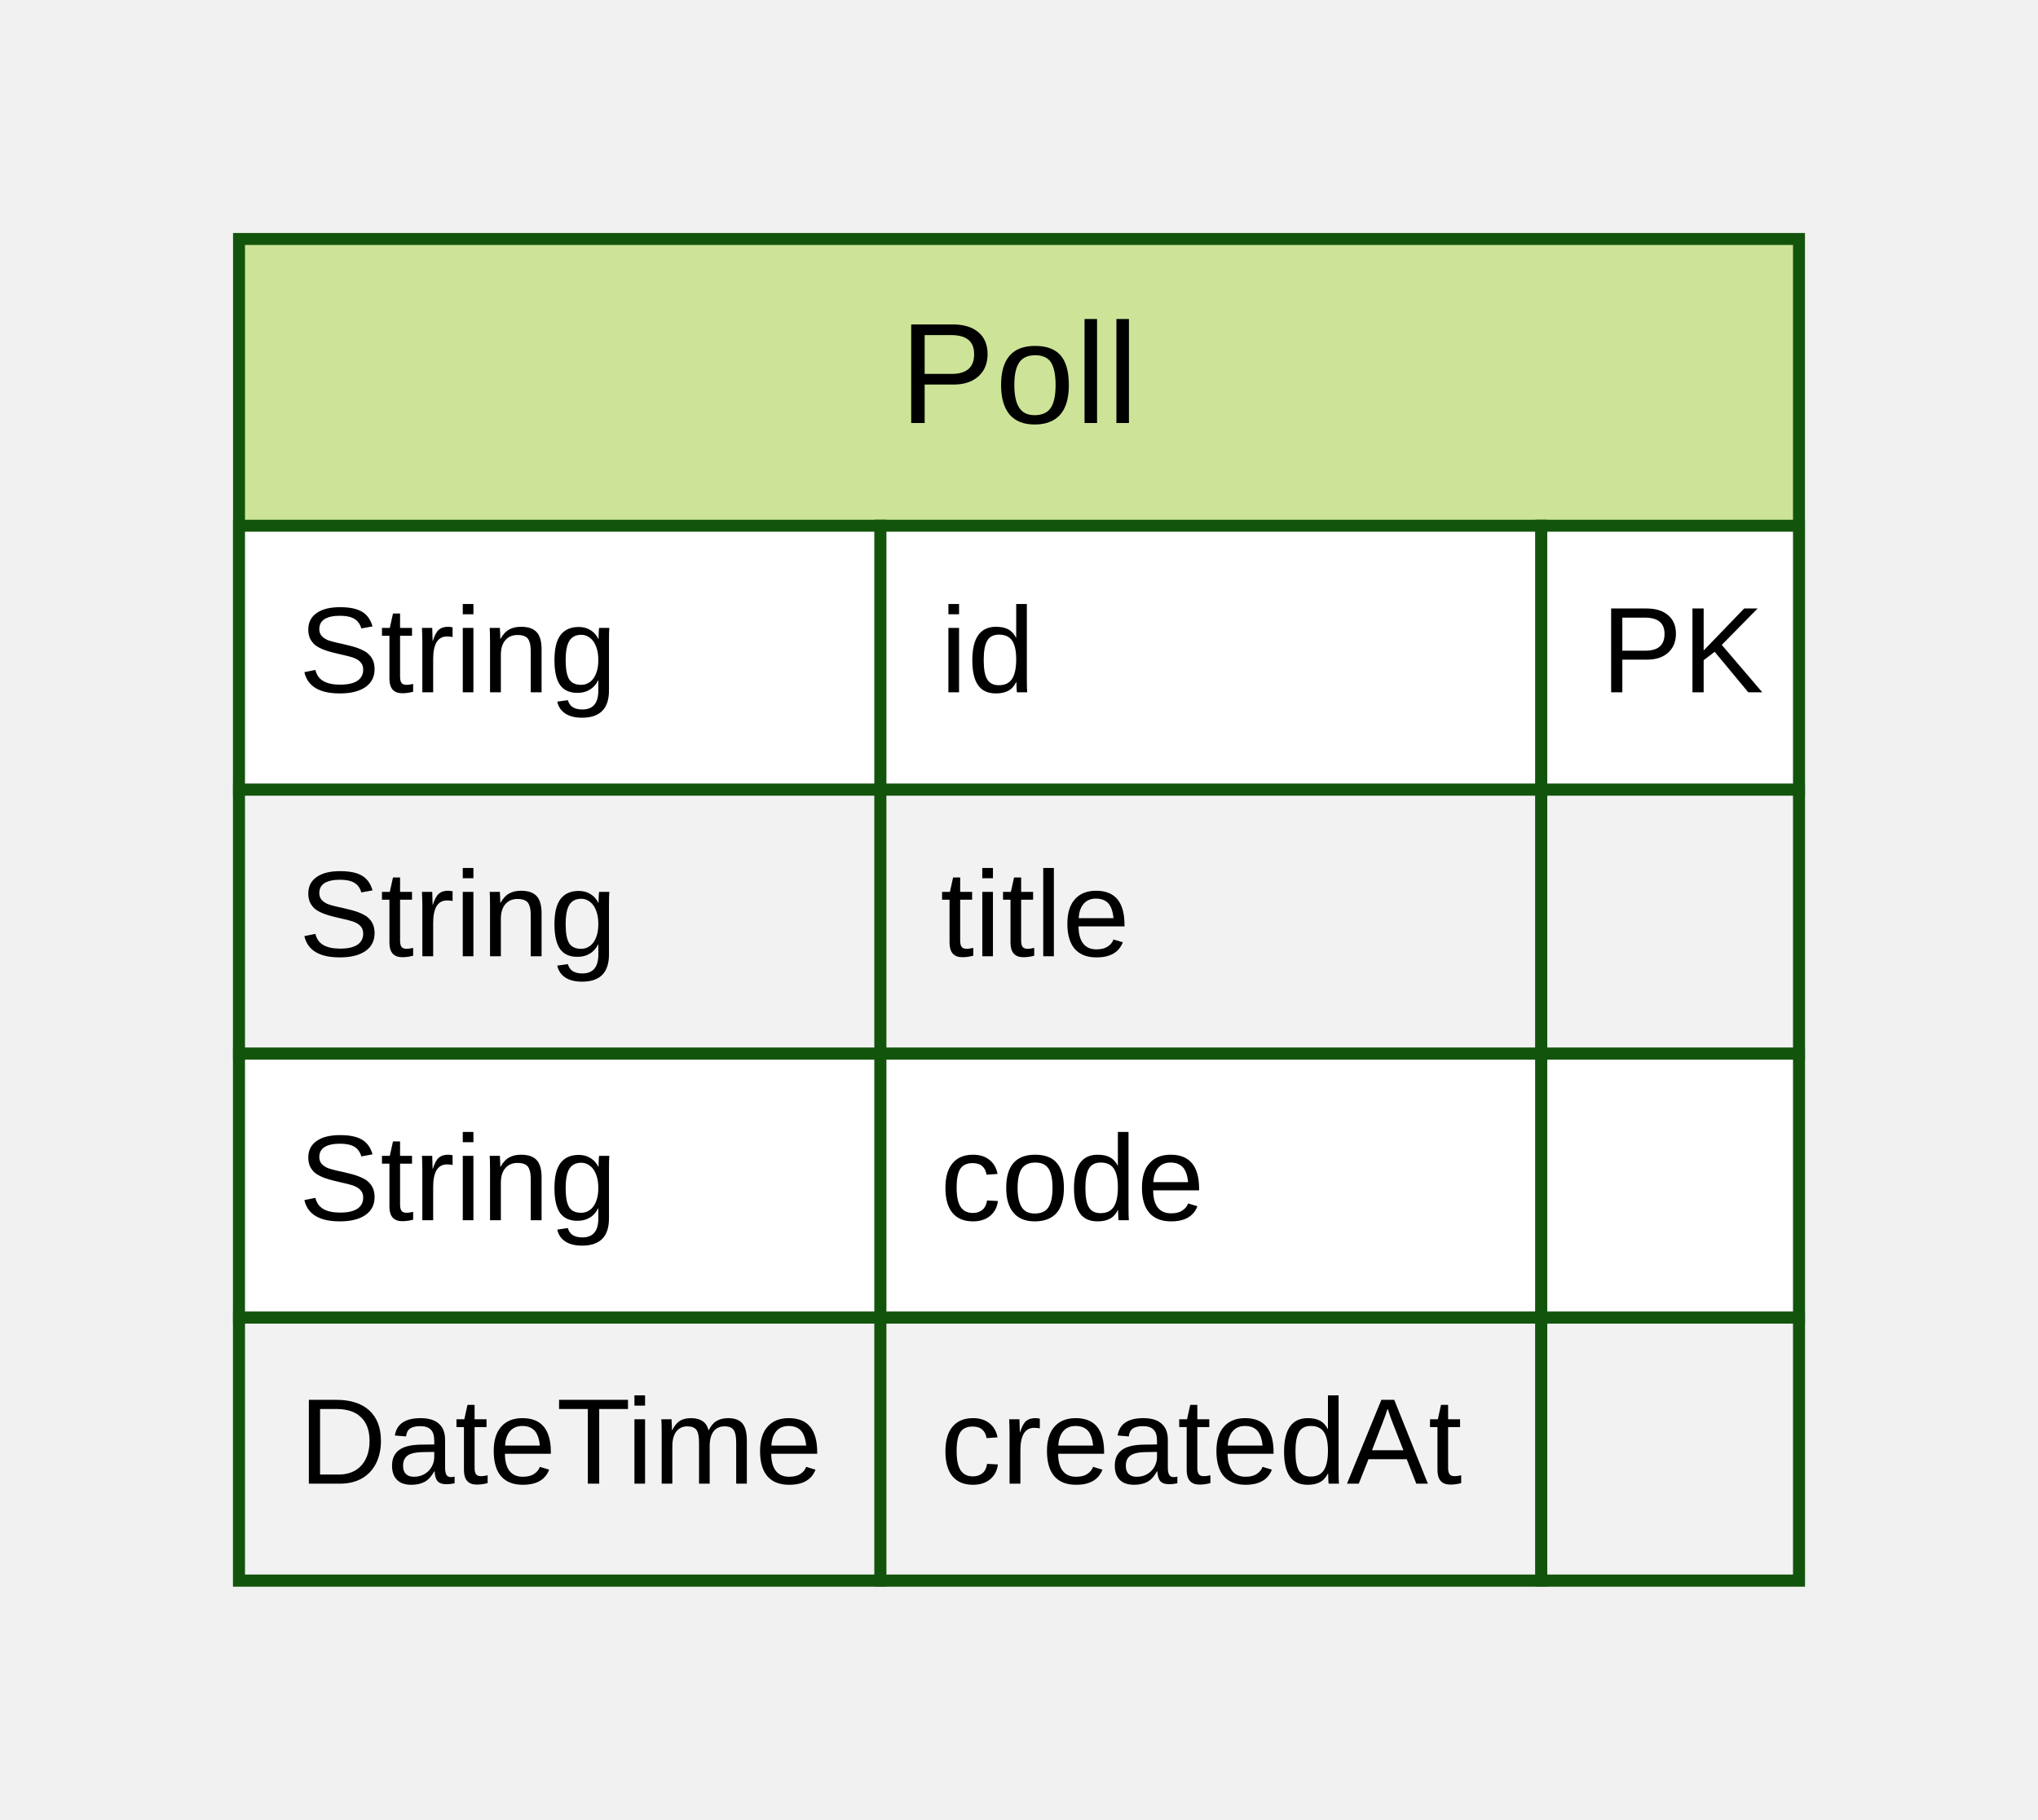
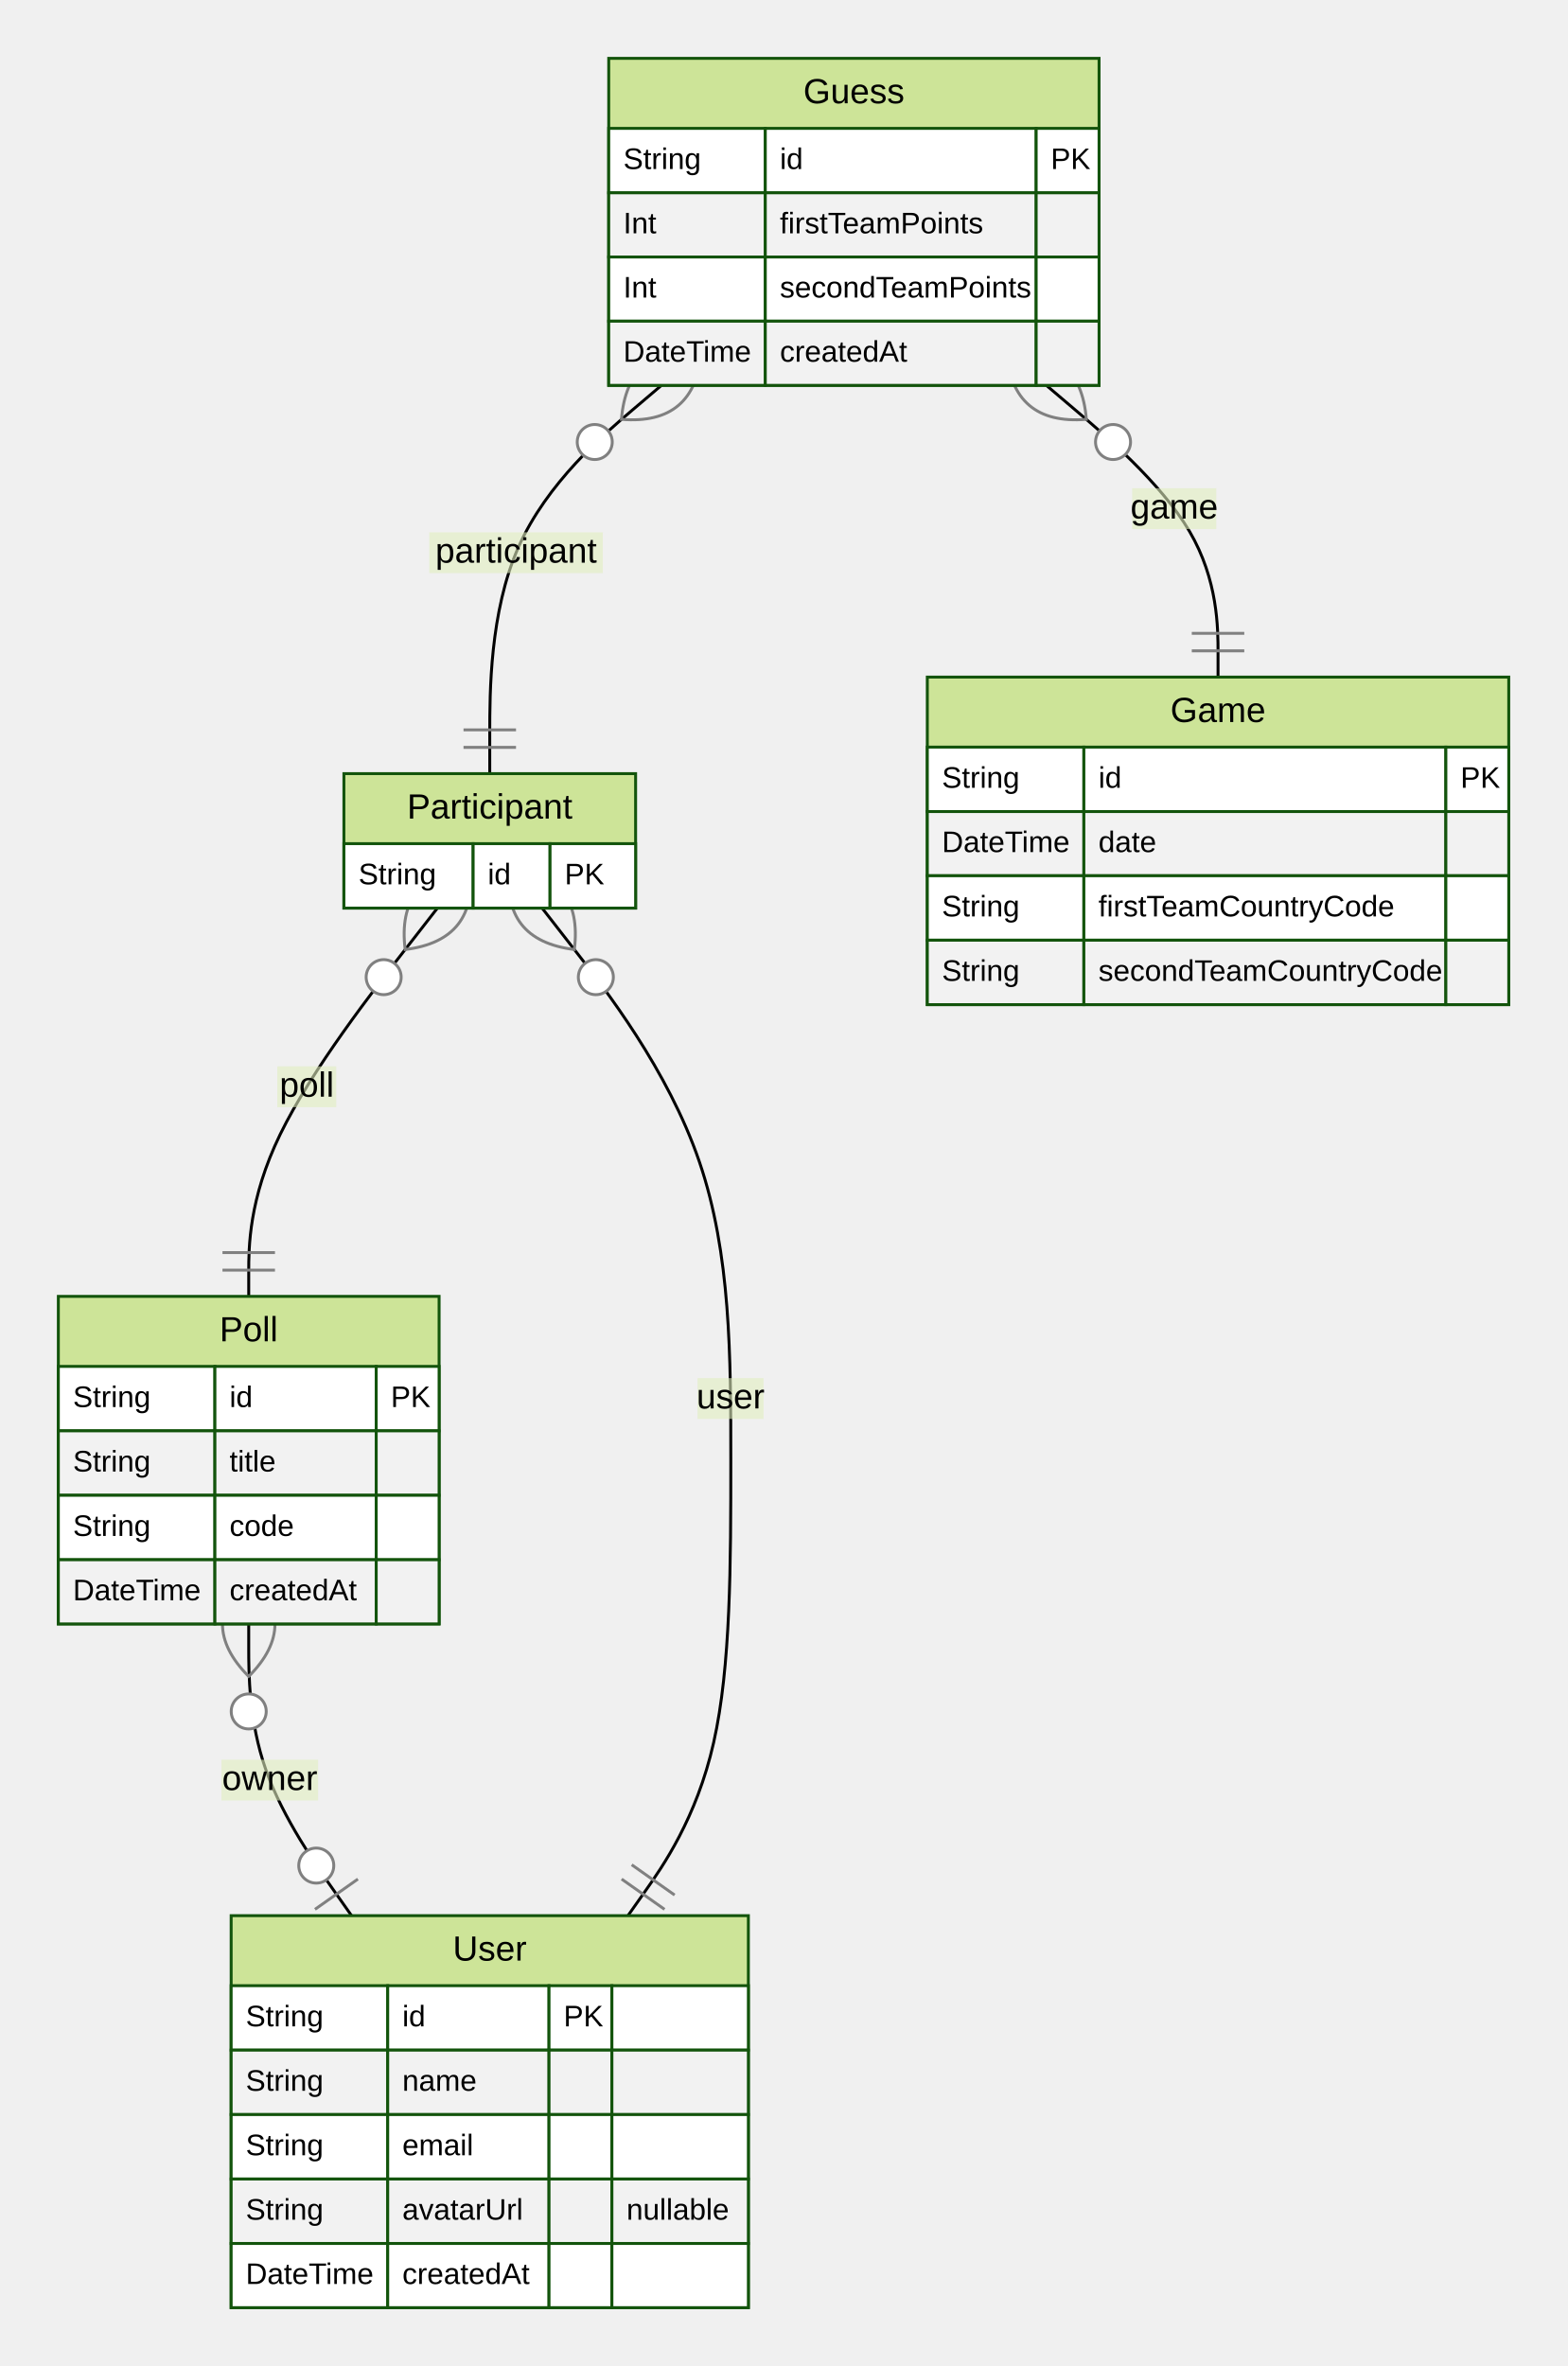
- <svg xmlns="http://www.w3.org/2000/svg" aria-labelledby="chart-title-mermaid-0 chart-desc-mermaid-0" role="img" viewBox="0 0 170.531 152.275" style="max-width: 170.531px; background-color: white;" width="100%" id="mermaid-0">
+ <svg xmlns="http://www.w3.org/2000/svg" aria-labelledby="chart-title-mermaid-0 chart-desc-mermaid-0" role="img" viewBox="0 0 537.227 811.01" style="max-width: 537.227px; background-color: white;" width="100%" id="mermaid-0">
  <style>#mermaid-0 {font-family:"trebuchet ms",verdana,arial,sans-serif;font-size:16px;fill:#000000;}#mermaid-0 .error-icon{fill:#552222;}#mermaid-0 .error-text{fill:#552222;stroke:#552222;}#mermaid-0 .edge-thickness-normal{stroke-width:2px;}#mermaid-0 .edge-thickness-thick{stroke-width:3.5px;}#mermaid-0 .edge-pattern-solid{stroke-dasharray:0;}#mermaid-0 .edge-pattern-dashed{stroke-dasharray:3;}#mermaid-0 .edge-pattern-dotted{stroke-dasharray:2;}#mermaid-0 .marker{fill:#000000;stroke:#000000;}#mermaid-0 .marker.cross{stroke:#000000;}#mermaid-0 svg{font-family:"trebuchet ms",verdana,arial,sans-serif;font-size:16px;}#mermaid-0 .entityBox{fill:#cde498;stroke:#13540c;}#mermaid-0 .attributeBoxOdd{fill:#ffffff;stroke:#13540c;}#mermaid-0 .attributeBoxEven{fill:#f2f2f2;stroke:#13540c;}#mermaid-0 .relationshipLabelBox{fill:hsl(78.158, 58.462%, 84.51%);opacity:0.7;background-color:hsl(78.158, 58.462%, 84.51%);}#mermaid-0 .relationshipLabelBox rect{opacity:0.5;}#mermaid-0 .relationshipLine{stroke:#000000;}#mermaid-0 :root{--mermaid-font-family:"trebuchet ms",verdana,arial,sans-serif;}</style>
  <g />
  <defs>
    <marker orient="auto" markerHeight="18" markerWidth="18" refY="9" refX="0" id="ONLY_ONE_START">
      <path d="M9,0 L9,18 M15,0 L15,18" fill="none" stroke="gray" />
    </marker>
  </defs>
  <defs>
    <marker orient="auto" markerHeight="18" markerWidth="18" refY="9" refX="18" id="ONLY_ONE_END">
      <path d="M3,0 L3,18 M9,0 L9,18" fill="none" stroke="gray" />
    </marker>
  </defs>
  <defs>
    <marker orient="auto" markerHeight="18" markerWidth="30" refY="9" refX="0" id="ZERO_OR_ONE_START">
      <circle r="6" cy="9" cx="21" fill="white" stroke="gray" />
      <path d="M9,0 L9,18" fill="none" stroke="gray" />
    </marker>
  </defs>
  <defs>
    <marker orient="auto" markerHeight="18" markerWidth="30" refY="9" refX="30" id="ZERO_OR_ONE_END">
      <circle r="6" cy="9" cx="9" fill="white" stroke="gray" />
      <path d="M21,0 L21,18" fill="none" stroke="gray" />
    </marker>
  </defs>
  <defs>
    <marker orient="auto" markerHeight="36" markerWidth="45" refY="18" refX="18" id="ONE_OR_MORE_START">
      <path d="M0,18 Q 18,0 36,18 Q 18,36 0,18 M42,9 L42,27" fill="none" stroke="gray" />
    </marker>
  </defs>
  <defs>
    <marker orient="auto" markerHeight="36" markerWidth="45" refY="18" refX="27" id="ONE_OR_MORE_END">
      <path d="M3,9 L3,27 M9,18 Q27,0 45,18 Q27,36 9,18" fill="none" stroke="gray" />
    </marker>
  </defs>
  <defs>
    <marker orient="auto" markerHeight="36" markerWidth="57" refY="18" refX="18" id="ZERO_OR_MORE_START">
      <circle r="6" cy="18" cx="48" fill="white" stroke="gray" />
      <path d="M0,18 Q18,0 36,18 Q18,36 0,18" fill="none" stroke="gray" />
    </marker>
  </defs>
  <defs>
    <marker orient="auto" markerHeight="36" markerWidth="57" refY="18" refX="39" id="ZERO_OR_MORE_END">
      <circle r="6" cy="18" cx="9" fill="white" stroke="gray" />
      <path d="M21,18 Q39,0 57,18 Q39,36 21,18" fill="none" stroke="gray" />
    </marker>
  </defs>
-   <g transform="translate(20,20 )" id="Poll">
+   <path marker-start="url(#ZERO_OR_MORE_START)" marker-end="url(#ZERO_OR_ONE_END)" fill="none" stroke="gray" d="M85.266,556.643L85.266,564.976C85.266,573.309,85.266,589.976,91.142,606.643C97.018,623.309,108.771,639.976,114.647,648.309L120.523,656.643" class="er relationshipLine" />
+   <path marker-start="url(#ZERO_OR_MORE_START)" marker-end="url(#ONLY_ONE_END)" fill="none" stroke="gray" d="M185.841,311.275L196.622,325.124C207.404,338.973,228.968,366.67,239.749,398.208C250.531,429.746,250.531,465.126,250.531,500.505C250.531,535.884,250.531,571.263,244.655,597.286C238.779,623.309,227.026,639.976,221.15,648.309L215.273,656.643" class="er relationshipLine" />
+   <path marker-start="url(#ZERO_OR_MORE_START)" marker-end="url(#ONLY_ONE_END)" fill="none" stroke="gray" d="M149.956,311.275L139.174,325.124C128.393,338.973,106.829,366.67,96.047,388.852C85.266,411.034,85.266,427.701,85.266,436.034L85.266,444.367" class="er relationshipLine" />
+   <path marker-start="url(#ZERO_OR_MORE_START)" marker-end="url(#ONLY_ONE_END)" fill="none" stroke="gray" d="M358.705,132.092L368.515,140.425C378.324,148.758,397.943,165.425,407.753,182.092C417.562,198.758,417.562,215.425,417.562,223.758L417.562,232.092" class="er relationshipLine" />
+   <path marker-start="url(#ZERO_OR_MORE_START)" marker-end="url(#ONLY_ONE_END)" fill="none" stroke="gray" d="M226.756,132.092L216.946,140.425C207.137,148.758,187.518,165.425,177.708,187.607C167.898,209.789,167.898,237.486,167.898,251.335L167.898,265.184" class="er relationshipLine" />
+   <g transform="translate(20,444.3672 )" id="Poll">
    <rect height="112.275" width="130.531" y="0" x="0" stroke="gray" fill-opacity="100%" fill="honeydew" class="er entityBox" />
    <text transform="translate(65.26562,12)" style="font-family: &quot;trebuchet ms&quot;, verdana, arial, sans-serif;; font-size: 12px" text-anchor="middle" dominant-baseline="middle" y="0" x="0" id="entity-Poll" class="er entityLabel">Poll</text>
    <rect height="22.092" width="53.672" y="24" x="0" stroke="gray" fill-opacity="100%" fill="honeydew" class="er attributeBoxOdd" />
    <text transform="translate(5,35.0459)" style="font-family: &quot;trebuchet ms&quot;, verdana, arial, sans-serif;; font-size: 10.2px" text-anchor="left" dominant-baseline="middle" y="0" x="0" id="entity-Poll-attr-1-type" class="er entityLabel">String</text>
    <rect height="22.092" width="55.297" y="24" x="53.672" stroke="gray" fill-opacity="100%" fill="honeydew" class="er attributeBoxOdd" />
    <text transform="translate(58.67188,35.0459)" style="font-family: &quot;trebuchet ms&quot;, verdana, arial, sans-serif;; font-size: 10.2px" text-anchor="left" dominant-baseline="middle" y="0" x="0" id="entity-Poll-attr-1-name" class="er entityLabel">id</text>
    <rect height="22.092" width="21.562" y="24" x="108.969" stroke="gray" fill-opacity="100%" fill="honeydew" class="er attributeBoxOdd" />
    <text transform="translate(113.9688,35.0459)" style="font-family: &quot;trebuchet ms&quot;, verdana, arial, sans-serif;; font-size: 10.2px" text-anchor="left" dominant-baseline="middle" y="0" x="0" id="entity-Poll-attr-1-key" class="er entityLabel">PK</text>
    <rect height="22.092" width="53.672" y="46.092" x="0" stroke="gray" fill-opacity="100%" fill="honeydew" class="er attributeBoxEven" />
    <text transform="translate(5,57.1377)" style="font-family: &quot;trebuchet ms&quot;, verdana, arial, sans-serif;; font-size: 10.2px" text-anchor="left" dominant-baseline="middle" y="0" x="0" id="entity-Poll-attr-2-type" class="er entityLabel">String</text>
    <rect height="22.092" width="55.297" y="46.092" x="53.672" stroke="gray" fill-opacity="100%" fill="honeydew" class="er attributeBoxEven" />
    <text transform="translate(58.67188,57.1377)" style="font-family: &quot;trebuchet ms&quot;, verdana, arial, sans-serif;; font-size: 10.2px" text-anchor="left" dominant-baseline="middle" y="0" x="0" id="entity-Poll-attr-2-name" class="er entityLabel">title</text>
    <rect height="22.092" width="21.562" y="46.092" x="108.969" stroke="gray" fill-opacity="100%" fill="honeydew" class="er attributeBoxEven" />
    <text transform="translate(113.9688,57.1377)" style="font-family: &quot;trebuchet ms&quot;, verdana, arial, sans-serif;; font-size: 10.2px" text-anchor="left" dominant-baseline="middle" y="0" x="0" id="entity-Poll-attr-2-key" class="er entityLabel" />
    <rect height="22.092" width="53.672" y="68.184" x="0" stroke="gray" fill-opacity="100%" fill="honeydew" class="er attributeBoxOdd" />
    <text transform="translate(5,79.22949)" style="font-family: &quot;trebuchet ms&quot;, verdana, arial, sans-serif;; font-size: 10.2px" text-anchor="left" dominant-baseline="middle" y="0" x="0" id="entity-Poll-attr-3-type" class="er entityLabel">String</text>
    <rect height="22.092" width="55.297" y="68.184" x="53.672" stroke="gray" fill-opacity="100%" fill="honeydew" class="er attributeBoxOdd" />
    <text transform="translate(58.67188,79.22949)" style="font-family: &quot;trebuchet ms&quot;, verdana, arial, sans-serif;; font-size: 10.2px" text-anchor="left" dominant-baseline="middle" y="0" x="0" id="entity-Poll-attr-3-name" class="er entityLabel">code</text>
    <rect height="22.092" width="21.562" y="68.184" x="108.969" stroke="gray" fill-opacity="100%" fill="honeydew" class="er attributeBoxOdd" />
    <text transform="translate(113.9688,79.22949)" style="font-family: &quot;trebuchet ms&quot;, verdana, arial, sans-serif;; font-size: 10.2px" text-anchor="left" dominant-baseline="middle" y="0" x="0" id="entity-Poll-attr-3-key" class="er entityLabel" />
    <rect height="22" width="53.672" y="90.275" x="0" stroke="gray" fill-opacity="100%" fill="honeydew" class="er attributeBoxEven" />
    <text transform="translate(5,101.2754)" style="font-family: &quot;trebuchet ms&quot;, verdana, arial, sans-serif;; font-size: 10.2px" text-anchor="left" dominant-baseline="middle" y="0" x="0" id="entity-Poll-attr-4-type" class="er entityLabel">DateTime</text>
    <rect height="22" width="55.297" y="90.275" x="53.672" stroke="gray" fill-opacity="100%" fill="honeydew" class="er attributeBoxEven" />
    <text transform="translate(58.67188,101.2754)" style="font-family: &quot;trebuchet ms&quot;, verdana, arial, sans-serif;; font-size: 10.2px" text-anchor="left" dominant-baseline="middle" y="0" x="0" id="entity-Poll-attr-4-name" class="er entityLabel">createdAt</text>
    <rect height="22" width="21.562" y="90.275" x="108.969" stroke="gray" fill-opacity="100%" fill="honeydew" class="er attributeBoxEven" />
    <text transform="translate(113.9688,101.2754)" style="font-family: &quot;trebuchet ms&quot;, verdana, arial, sans-serif;; font-size: 10.2px" text-anchor="left" dominant-baseline="middle" y="0" x="0" id="entity-Poll-attr-4-key" class="er entityLabel" />
  </g>
+   <g transform="translate(117.8984,265.1836 )" id="Participant">
+     <rect height="46.092" width="100" y="0" x="0" stroke="gray" fill-opacity="100%" fill="honeydew" class="er entityBox" />
+     <text transform="translate(50,12)" style="font-family: &quot;trebuchet ms&quot;, verdana, arial, sans-serif;; font-size: 12px" text-anchor="middle" dominant-baseline="middle" y="0" x="0" id="entity-Participant" class="er entityLabel">Participant</text>
+     <rect height="22.092" width="44.302" y="24" x="0" stroke="gray" fill-opacity="100%" fill="honeydew" class="er attributeBoxOdd" />
+     <text transform="translate(5,35.0459)" style="font-family: &quot;trebuchet ms&quot;, verdana, arial, sans-serif;; font-size: 10.2px" text-anchor="left" dominant-baseline="middle" y="0" x="0" id="entity-Participant-attr-1-type" class="er entityLabel">String</text>
+     <rect height="22.092" width="26.365" y="24" x="44.302" stroke="gray" fill-opacity="100%" fill="honeydew" class="er attributeBoxOdd" />
+     <text transform="translate(49.30208,35.0459)" style="font-family: &quot;trebuchet ms&quot;, verdana, arial, sans-serif;; font-size: 10.2px" text-anchor="left" dominant-baseline="middle" y="0" x="0" id="entity-Participant-attr-1-name" class="er entityLabel">id</text>
+     <rect height="22.092" width="29.333" y="24" x="70.667" stroke="gray" fill-opacity="100%" fill="honeydew" class="er attributeBoxOdd" />
+     <text transform="translate(75.66667,35.0459)" style="font-family: &quot;trebuchet ms&quot;, verdana, arial, sans-serif;; font-size: 10.2px" text-anchor="left" dominant-baseline="middle" y="0" x="0" id="entity-Participant-attr-1-key" class="er entityLabel">PK</text>
+   </g>
+   <g transform="translate(79.24219,656.6426 )" id="User">
+     <rect height="134.367" width="177.312" y="0" x="0" stroke="gray" fill-opacity="100%" fill="honeydew" class="er entityBox" />
+     <text transform="translate(88.65625,12)" style="font-family: &quot;trebuchet ms&quot;, verdana, arial, sans-serif;; font-size: 12px" text-anchor="middle" dominant-baseline="middle" y="0" x="0" id="entity-User" class="er entityLabel">User</text>
+     <rect height="22.092" width="53.672" y="24" x="0" stroke="gray" fill-opacity="100%" fill="honeydew" class="er attributeBoxOdd" />
+     <text transform="translate(5,35.0459)" style="font-family: &quot;trebuchet ms&quot;, verdana, arial, sans-serif;; font-size: 10.2px" text-anchor="left" dominant-baseline="middle" y="0" x="0" id="entity-User-attr-1-type" class="er entityLabel">String</text>
+     <rect height="22.092" width="55.297" y="24" x="53.672" stroke="gray" fill-opacity="100%" fill="honeydew" class="er attributeBoxOdd" />
+     <text transform="translate(58.67188,35.0459)" style="font-family: &quot;trebuchet ms&quot;, verdana, arial, sans-serif;; font-size: 10.2px" text-anchor="left" dominant-baseline="middle" y="0" x="0" id="entity-User-attr-1-name" class="er entityLabel">id</text>
+     <rect height="22.092" width="21.562" y="24" x="108.969" stroke="gray" fill-opacity="100%" fill="honeydew" class="er attributeBoxOdd" />
+     <text transform="translate(113.9688,35.0459)" style="font-family: &quot;trebuchet ms&quot;, verdana, arial, sans-serif;; font-size: 10.2px" text-anchor="left" dominant-baseline="middle" y="0" x="0" id="entity-User-attr-1-key" class="er entityLabel">PK</text>
+     <rect height="22.092" width="46.781" y="24" x="130.531" stroke="gray" fill-opacity="100%" fill="honeydew" class="er attributeBoxOdd" />
+     <text transform="translate(135.5312,35.0459)" style="font-family: &quot;trebuchet ms&quot;, verdana, arial, sans-serif;; font-size: 10.2px" text-anchor="left" dominant-baseline="middle" y="0" x="0" id="entity-User-attr-1-comment" class="er entityLabel" />
+     <rect height="22.092" width="53.672" y="46.092" x="0" stroke="gray" fill-opacity="100%" fill="honeydew" class="er attributeBoxEven" />
+     <text transform="translate(5,57.1377)" style="font-family: &quot;trebuchet ms&quot;, verdana, arial, sans-serif;; font-size: 10.2px" text-anchor="left" dominant-baseline="middle" y="0" x="0" id="entity-User-attr-2-type" class="er entityLabel">String</text>
+     <rect height="22.092" width="55.297" y="46.092" x="53.672" stroke="gray" fill-opacity="100%" fill="honeydew" class="er attributeBoxEven" />
+     <text transform="translate(58.67188,57.1377)" style="font-family: &quot;trebuchet ms&quot;, verdana, arial, sans-serif;; font-size: 10.2px" text-anchor="left" dominant-baseline="middle" y="0" x="0" id="entity-User-attr-2-name" class="er entityLabel">name</text>
+     <rect height="22.092" width="21.562" y="46.092" x="108.969" stroke="gray" fill-opacity="100%" fill="honeydew" class="er attributeBoxEven" />
+     <text transform="translate(113.9688,57.1377)" style="font-family: &quot;trebuchet ms&quot;, verdana, arial, sans-serif;; font-size: 10.2px" text-anchor="left" dominant-baseline="middle" y="0" x="0" id="entity-User-attr-2-key" class="er entityLabel" />
+     <rect height="22.092" width="46.781" y="46.092" x="130.531" stroke="gray" fill-opacity="100%" fill="honeydew" class="er attributeBoxEven" />
+     <text transform="translate(135.5312,57.1377)" style="font-family: &quot;trebuchet ms&quot;, verdana, arial, sans-serif;; font-size: 10.2px" text-anchor="left" dominant-baseline="middle" y="0" x="0" id="entity-User-attr-2-comment" class="er entityLabel" />
+     <rect height="22.092" width="53.672" y="68.184" x="0" stroke="gray" fill-opacity="100%" fill="honeydew" class="er attributeBoxOdd" />
+     <text transform="translate(5,79.22949)" style="font-family: &quot;trebuchet ms&quot;, verdana, arial, sans-serif;; font-size: 10.2px" text-anchor="left" dominant-baseline="middle" y="0" x="0" id="entity-User-attr-3-type" class="er entityLabel">String</text>
+     <rect height="22.092" width="55.297" y="68.184" x="53.672" stroke="gray" fill-opacity="100%" fill="honeydew" class="er attributeBoxOdd" />
+     <text transform="translate(58.67188,79.22949)" style="font-family: &quot;trebuchet ms&quot;, verdana, arial, sans-serif;; font-size: 10.2px" text-anchor="left" dominant-baseline="middle" y="0" x="0" id="entity-User-attr-3-name" class="er entityLabel">email</text>
+     <rect height="22.092" width="21.562" y="68.184" x="108.969" stroke="gray" fill-opacity="100%" fill="honeydew" class="er attributeBoxOdd" />
+     <text transform="translate(113.9688,79.22949)" style="font-family: &quot;trebuchet ms&quot;, verdana, arial, sans-serif;; font-size: 10.2px" text-anchor="left" dominant-baseline="middle" y="0" x="0" id="entity-User-attr-3-key" class="er entityLabel" />
+     <rect height="22.092" width="46.781" y="68.184" x="130.531" stroke="gray" fill-opacity="100%" fill="honeydew" class="er attributeBoxOdd" />
+     <text transform="translate(135.5312,79.22949)" style="font-family: &quot;trebuchet ms&quot;, verdana, arial, sans-serif;; font-size: 10.2px" text-anchor="left" dominant-baseline="middle" y="0" x="0" id="entity-User-attr-3-comment" class="er entityLabel" />
+     <rect height="22.092" width="53.672" y="90.275" x="0" stroke="gray" fill-opacity="100%" fill="honeydew" class="er attributeBoxEven" />
+     <text transform="translate(5,101.3213)" style="font-family: &quot;trebuchet ms&quot;, verdana, arial, sans-serif;; font-size: 10.2px" text-anchor="left" dominant-baseline="middle" y="0" x="0" id="entity-User-attr-4-type" class="er entityLabel">String</text>
+     <rect height="22.092" width="55.297" y="90.275" x="53.672" stroke="gray" fill-opacity="100%" fill="honeydew" class="er attributeBoxEven" />
+     <text transform="translate(58.67188,101.3213)" style="font-family: &quot;trebuchet ms&quot;, verdana, arial, sans-serif;; font-size: 10.2px" text-anchor="left" dominant-baseline="middle" y="0" x="0" id="entity-User-attr-4-name" class="er entityLabel">avatarUrl</text>
+     <rect height="22.092" width="21.562" y="90.275" x="108.969" stroke="gray" fill-opacity="100%" fill="honeydew" class="er attributeBoxEven" />
+     <text transform="translate(113.9688,101.3213)" style="font-family: &quot;trebuchet ms&quot;, verdana, arial, sans-serif;; font-size: 10.2px" text-anchor="left" dominant-baseline="middle" y="0" x="0" id="entity-User-attr-4-key" class="er entityLabel" />
+     <rect height="22.092" width="46.781" y="90.275" x="130.531" stroke="gray" fill-opacity="100%" fill="honeydew" class="er attributeBoxEven" />
+     <text transform="translate(135.5312,101.3213)" style="font-family: &quot;trebuchet ms&quot;, verdana, arial, sans-serif;; font-size: 10.2px" text-anchor="left" dominant-baseline="middle" y="0" x="0" id="entity-User-attr-4-comment" class="er entityLabel">nullable</text>
+     <rect height="22" width="53.672" y="112.367" x="0" stroke="gray" fill-opacity="100%" fill="honeydew" class="er attributeBoxOdd" />
+     <text transform="translate(5,123.3672)" style="font-family: &quot;trebuchet ms&quot;, verdana, arial, sans-serif;; font-size: 10.2px" text-anchor="left" dominant-baseline="middle" y="0" x="0" id="entity-User-attr-5-type" class="er entityLabel">DateTime</text>
+     <rect height="22" width="55.297" y="112.367" x="53.672" stroke="gray" fill-opacity="100%" fill="honeydew" class="er attributeBoxOdd" />
+     <text transform="translate(58.67188,123.3672)" style="font-family: &quot;trebuchet ms&quot;, verdana, arial, sans-serif;; font-size: 10.2px" text-anchor="left" dominant-baseline="middle" y="0" x="0" id="entity-User-attr-5-name" class="er entityLabel">createdAt</text>
+     <rect height="22" width="21.562" y="112.367" x="108.969" stroke="gray" fill-opacity="100%" fill="honeydew" class="er attributeBoxOdd" />
+     <text transform="translate(113.9688,123.3672)" style="font-family: &quot;trebuchet ms&quot;, verdana, arial, sans-serif;; font-size: 10.2px" text-anchor="left" dominant-baseline="middle" y="0" x="0" id="entity-User-attr-5-key" class="er entityLabel" />
+     <rect height="22" width="46.781" y="112.367" x="130.531" stroke="gray" fill-opacity="100%" fill="honeydew" class="er attributeBoxOdd" />
+     <text transform="translate(135.5312,123.3672)" style="font-family: &quot;trebuchet ms&quot;, verdana, arial, sans-serif;; font-size: 10.2px" text-anchor="left" dominant-baseline="middle" y="0" x="0" id="entity-User-attr-5-comment" class="er entityLabel" />
+   </g>
+   <g transform="translate(317.8984,232.0918 )" id="Game">
+     <rect height="112.275" width="199.328" y="0" x="0" stroke="gray" fill-opacity="100%" fill="honeydew" class="er entityBox" />
+     <text transform="translate(99.66406,12)" style="font-family: &quot;trebuchet ms&quot;, verdana, arial, sans-serif;; font-size: 12px" text-anchor="middle" dominant-baseline="middle" y="0" x="0" id="entity-Game" class="er entityLabel">Game</text>
+     <rect height="22.092" width="53.672" y="24" x="0" stroke="gray" fill-opacity="100%" fill="honeydew" class="er attributeBoxOdd" />
+     <text transform="translate(5,35.0459)" style="font-family: &quot;trebuchet ms&quot;, verdana, arial, sans-serif;; font-size: 10.2px" text-anchor="left" dominant-baseline="middle" y="0" x="0" id="entity-Game-attr-1-type" class="er entityLabel">String</text>
+     <rect height="22.092" width="124.094" y="24" x="53.672" stroke="gray" fill-opacity="100%" fill="honeydew" class="er attributeBoxOdd" />
+     <text transform="translate(58.67188,35.0459)" style="font-family: &quot;trebuchet ms&quot;, verdana, arial, sans-serif;; font-size: 10.2px" text-anchor="left" dominant-baseline="middle" y="0" x="0" id="entity-Game-attr-1-name" class="er entityLabel">id</text>
+     <rect height="22.092" width="21.562" y="24" x="177.766" stroke="gray" fill-opacity="100%" fill="honeydew" class="er attributeBoxOdd" />
+     <text transform="translate(182.7656,35.0459)" style="font-family: &quot;trebuchet ms&quot;, verdana, arial, sans-serif;; font-size: 10.2px" text-anchor="left" dominant-baseline="middle" y="0" x="0" id="entity-Game-attr-1-key" class="er entityLabel">PK</text>
+     <rect height="22" width="53.672" y="46.092" x="0" stroke="gray" fill-opacity="100%" fill="honeydew" class="er attributeBoxEven" />
+     <text transform="translate(5,57.0918)" style="font-family: &quot;trebuchet ms&quot;, verdana, arial, sans-serif;; font-size: 10.2px" text-anchor="left" dominant-baseline="middle" y="0" x="0" id="entity-Game-attr-2-type" class="er entityLabel">DateTime</text>
+     <rect height="22" width="124.094" y="46.092" x="53.672" stroke="gray" fill-opacity="100%" fill="honeydew" class="er attributeBoxEven" />
+     <text transform="translate(58.67188,57.0918)" style="font-family: &quot;trebuchet ms&quot;, verdana, arial, sans-serif;; font-size: 10.2px" text-anchor="left" dominant-baseline="middle" y="0" x="0" id="entity-Game-attr-2-name" class="er entityLabel">date</text>
+     <rect height="22" width="21.562" y="46.092" x="177.766" stroke="gray" fill-opacity="100%" fill="honeydew" class="er attributeBoxEven" />
+     <text transform="translate(182.7656,57.0918)" style="font-family: &quot;trebuchet ms&quot;, verdana, arial, sans-serif;; font-size: 10.2px" text-anchor="left" dominant-baseline="middle" y="0" x="0" id="entity-Game-attr-2-key" class="er entityLabel" />
+     <rect height="22.092" width="53.672" y="68.092" x="0" stroke="gray" fill-opacity="100%" fill="honeydew" class="er attributeBoxOdd" />
+     <text transform="translate(5,79.1377)" style="font-family: &quot;trebuchet ms&quot;, verdana, arial, sans-serif;; font-size: 10.2px" text-anchor="left" dominant-baseline="middle" y="0" x="0" id="entity-Game-attr-3-type" class="er entityLabel">String</text>
+     <rect height="22.092" width="124.094" y="68.092" x="53.672" stroke="gray" fill-opacity="100%" fill="honeydew" class="er attributeBoxOdd" />
+     <text transform="translate(58.67188,79.1377)" style="font-family: &quot;trebuchet ms&quot;, verdana, arial, sans-serif;; font-size: 10.2px" text-anchor="left" dominant-baseline="middle" y="0" x="0" id="entity-Game-attr-3-name" class="er entityLabel">firstTeamCountryCode</text>
+     <rect height="22.092" width="21.562" y="68.092" x="177.766" stroke="gray" fill-opacity="100%" fill="honeydew" class="er attributeBoxOdd" />
+     <text transform="translate(182.7656,79.1377)" style="font-family: &quot;trebuchet ms&quot;, verdana, arial, sans-serif;; font-size: 10.2px" text-anchor="left" dominant-baseline="middle" y="0" x="0" id="entity-Game-attr-3-key" class="er entityLabel" />
+     <rect height="22.092" width="53.672" y="90.184" x="0" stroke="gray" fill-opacity="100%" fill="honeydew" class="er attributeBoxEven" />
+     <text transform="translate(5,101.2295)" style="font-family: &quot;trebuchet ms&quot;, verdana, arial, sans-serif;; font-size: 10.2px" text-anchor="left" dominant-baseline="middle" y="0" x="0" id="entity-Game-attr-4-type" class="er entityLabel">String</text>
+     <rect height="22.092" width="124.094" y="90.184" x="53.672" stroke="gray" fill-opacity="100%" fill="honeydew" class="er attributeBoxEven" />
+     <text transform="translate(58.67188,101.2295)" style="font-family: &quot;trebuchet ms&quot;, verdana, arial, sans-serif;; font-size: 10.2px" text-anchor="left" dominant-baseline="middle" y="0" x="0" id="entity-Game-attr-4-name" class="er entityLabel">secondTeamCountryCode</text>
+     <rect height="22.092" width="21.562" y="90.184" x="177.766" stroke="gray" fill-opacity="100%" fill="honeydew" class="er attributeBoxEven" />
+     <text transform="translate(182.7656,101.2295)" style="font-family: &quot;trebuchet ms&quot;, verdana, arial, sans-serif;; font-size: 10.2px" text-anchor="left" dominant-baseline="middle" y="0" x="0" id="entity-Game-attr-4-key" class="er entityLabel" />
+   </g>
+   <g transform="translate(208.6836,20 )" id="Guess">
+     <rect height="112.092" width="168.094" y="0" x="0" stroke="gray" fill-opacity="100%" fill="honeydew" class="er entityBox" />
+     <text transform="translate(84.04688,12)" style="font-family: &quot;trebuchet ms&quot;, verdana, arial, sans-serif;; font-size: 12px" text-anchor="middle" dominant-baseline="middle" y="0" x="0" id="entity-Guess" class="er entityLabel">Guess</text>
+     <rect height="22.092" width="53.672" y="24" x="0" stroke="gray" fill-opacity="100%" fill="honeydew" class="er attributeBoxOdd" />
+     <text transform="translate(5,35.0459)" style="font-family: &quot;trebuchet ms&quot;, verdana, arial, sans-serif;; font-size: 10.2px" text-anchor="left" dominant-baseline="middle" y="0" x="0" id="entity-Guess-attr-1-type" class="er entityLabel">String</text>
+     <rect height="22.092" width="92.859" y="24" x="53.672" stroke="gray" fill-opacity="100%" fill="honeydew" class="er attributeBoxOdd" />
+     <text transform="translate(58.67188,35.0459)" style="font-family: &quot;trebuchet ms&quot;, verdana, arial, sans-serif;; font-size: 10.2px" text-anchor="left" dominant-baseline="middle" y="0" x="0" id="entity-Guess-attr-1-name" class="er entityLabel">id</text>
+     <rect height="22.092" width="21.562" y="24" x="146.531" stroke="gray" fill-opacity="100%" fill="honeydew" class="er attributeBoxOdd" />
+     <text transform="translate(151.5312,35.0459)" style="font-family: &quot;trebuchet ms&quot;, verdana, arial, sans-serif;; font-size: 10.2px" text-anchor="left" dominant-baseline="middle" y="0" x="0" id="entity-Guess-attr-1-key" class="er entityLabel">PK</text>
+     <rect height="22" width="53.672" y="46.092" x="0" stroke="gray" fill-opacity="100%" fill="honeydew" class="er attributeBoxEven" />
+     <text transform="translate(5,57.0918)" style="font-family: &quot;trebuchet ms&quot;, verdana, arial, sans-serif;; font-size: 10.2px" text-anchor="left" dominant-baseline="middle" y="0" x="0" id="entity-Guess-attr-2-type" class="er entityLabel">Int</text>
+     <rect height="22" width="92.859" y="46.092" x="53.672" stroke="gray" fill-opacity="100%" fill="honeydew" class="er attributeBoxEven" />
+     <text transform="translate(58.67188,57.0918)" style="font-family: &quot;trebuchet ms&quot;, verdana, arial, sans-serif;; font-size: 10.2px" text-anchor="left" dominant-baseline="middle" y="0" x="0" id="entity-Guess-attr-2-name" class="er entityLabel">firstTeamPoints</text>
+     <rect height="22" width="21.562" y="46.092" x="146.531" stroke="gray" fill-opacity="100%" fill="honeydew" class="er attributeBoxEven" />
+     <text transform="translate(151.5312,57.0918)" style="font-family: &quot;trebuchet ms&quot;, verdana, arial, sans-serif;; font-size: 10.2px" text-anchor="left" dominant-baseline="middle" y="0" x="0" id="entity-Guess-attr-2-key" class="er entityLabel" />
+     <rect height="22" width="53.672" y="68.092" x="0" stroke="gray" fill-opacity="100%" fill="honeydew" class="er attributeBoxOdd" />
+     <text transform="translate(5,79.0918)" style="font-family: &quot;trebuchet ms&quot;, verdana, arial, sans-serif;; font-size: 10.2px" text-anchor="left" dominant-baseline="middle" y="0" x="0" id="entity-Guess-attr-3-type" class="er entityLabel">Int</text>
+     <rect height="22" width="92.859" y="68.092" x="53.672" stroke="gray" fill-opacity="100%" fill="honeydew" class="er attributeBoxOdd" />
+     <text transform="translate(58.67188,79.0918)" style="font-family: &quot;trebuchet ms&quot;, verdana, arial, sans-serif;; font-size: 10.2px" text-anchor="left" dominant-baseline="middle" y="0" x="0" id="entity-Guess-attr-3-name" class="er entityLabel">secondTeamPoints</text>
+     <rect height="22" width="21.562" y="68.092" x="146.531" stroke="gray" fill-opacity="100%" fill="honeydew" class="er attributeBoxOdd" />
+     <text transform="translate(151.5312,79.0918)" style="font-family: &quot;trebuchet ms&quot;, verdana, arial, sans-serif;; font-size: 10.2px" text-anchor="left" dominant-baseline="middle" y="0" x="0" id="entity-Guess-attr-3-key" class="er entityLabel" />
+     <rect height="22" width="53.672" y="90.092" x="0" stroke="gray" fill-opacity="100%" fill="honeydew" class="er attributeBoxEven" />
+     <text transform="translate(5,101.0918)" style="font-family: &quot;trebuchet ms&quot;, verdana, arial, sans-serif;; font-size: 10.2px" text-anchor="left" dominant-baseline="middle" y="0" x="0" id="entity-Guess-attr-4-type" class="er entityLabel">DateTime</text>
+     <rect height="22" width="92.859" y="90.092" x="53.672" stroke="gray" fill-opacity="100%" fill="honeydew" class="er attributeBoxEven" />
+     <text transform="translate(58.67188,101.0918)" style="font-family: &quot;trebuchet ms&quot;, verdana, arial, sans-serif;; font-size: 10.2px" text-anchor="left" dominant-baseline="middle" y="0" x="0" id="entity-Guess-attr-4-name" class="er entityLabel">createdAt</text>
+     <rect height="22" width="21.562" y="90.092" x="146.531" stroke="gray" fill-opacity="100%" fill="honeydew" class="er attributeBoxEven" />
+     <text transform="translate(151.5312,101.0918)" style="font-family: &quot;trebuchet ms&quot;, verdana, arial, sans-serif;; font-size: 10.2px" text-anchor="left" dominant-baseline="middle" y="0" x="0" id="entity-Guess-attr-4-key" class="er entityLabel" />
+   </g>
+   <rect fill-opacity="85%" fill="white" height="14" width="33.141" y="603.179" x="75.904" class="er relationshipLabelBox" />
+   <text style="font-family: &quot;trebuchet ms&quot;, verdana, arial, sans-serif;; font-size: 12px" dominant-baseline="middle" text-anchor="middle" y="610.179" x="92.474" id="rel1" class="er relationshipLabel">owner</text>
+   <rect fill-opacity="85%" fill="white" height="14" width="22.625" y="472.382" x="239.133" class="er relationshipLabelBox" />
+   <text style="font-family: &quot;trebuchet ms&quot;, verdana, arial, sans-serif;; font-size: 12px" dominant-baseline="middle" text-anchor="middle" y="479.382" x="250.446" id="rel2" class="er relationshipLabel">user</text>
+   <rect fill-opacity="85%" fill="white" height="14" width="20.203" y="365.523" x="95.071" class="er relationshipLabelBox" />
+   <text style="font-family: &quot;trebuchet ms&quot;, verdana, arial, sans-serif;; font-size: 12px" dominant-baseline="middle" text-anchor="middle" y="372.523" x="105.172" id="rel3" class="er relationshipLabel">poll</text>
+   <rect fill-opacity="85%" fill="white" height="14" width="28.844" y="167.358" x="388.125" class="er relationshipLabelBox" />
+   <text style="font-family: &quot;trebuchet ms&quot;, verdana, arial, sans-serif;; font-size: 12px" dominant-baseline="middle" text-anchor="middle" y="174.358" x="402.546" id="rel4" class="er relationshipLabel">game</text>
+   <rect fill-opacity="85%" fill="white" height="14" width="59.516" y="182.456" x="147.16" class="er relationshipLabelBox" />
+   <text style="font-family: &quot;trebuchet ms&quot;, verdana, arial, sans-serif;; font-size: 12px" dominant-baseline="middle" text-anchor="middle" y="189.456" x="176.918" id="rel5" class="er relationshipLabel">participant</text>
</svg>
